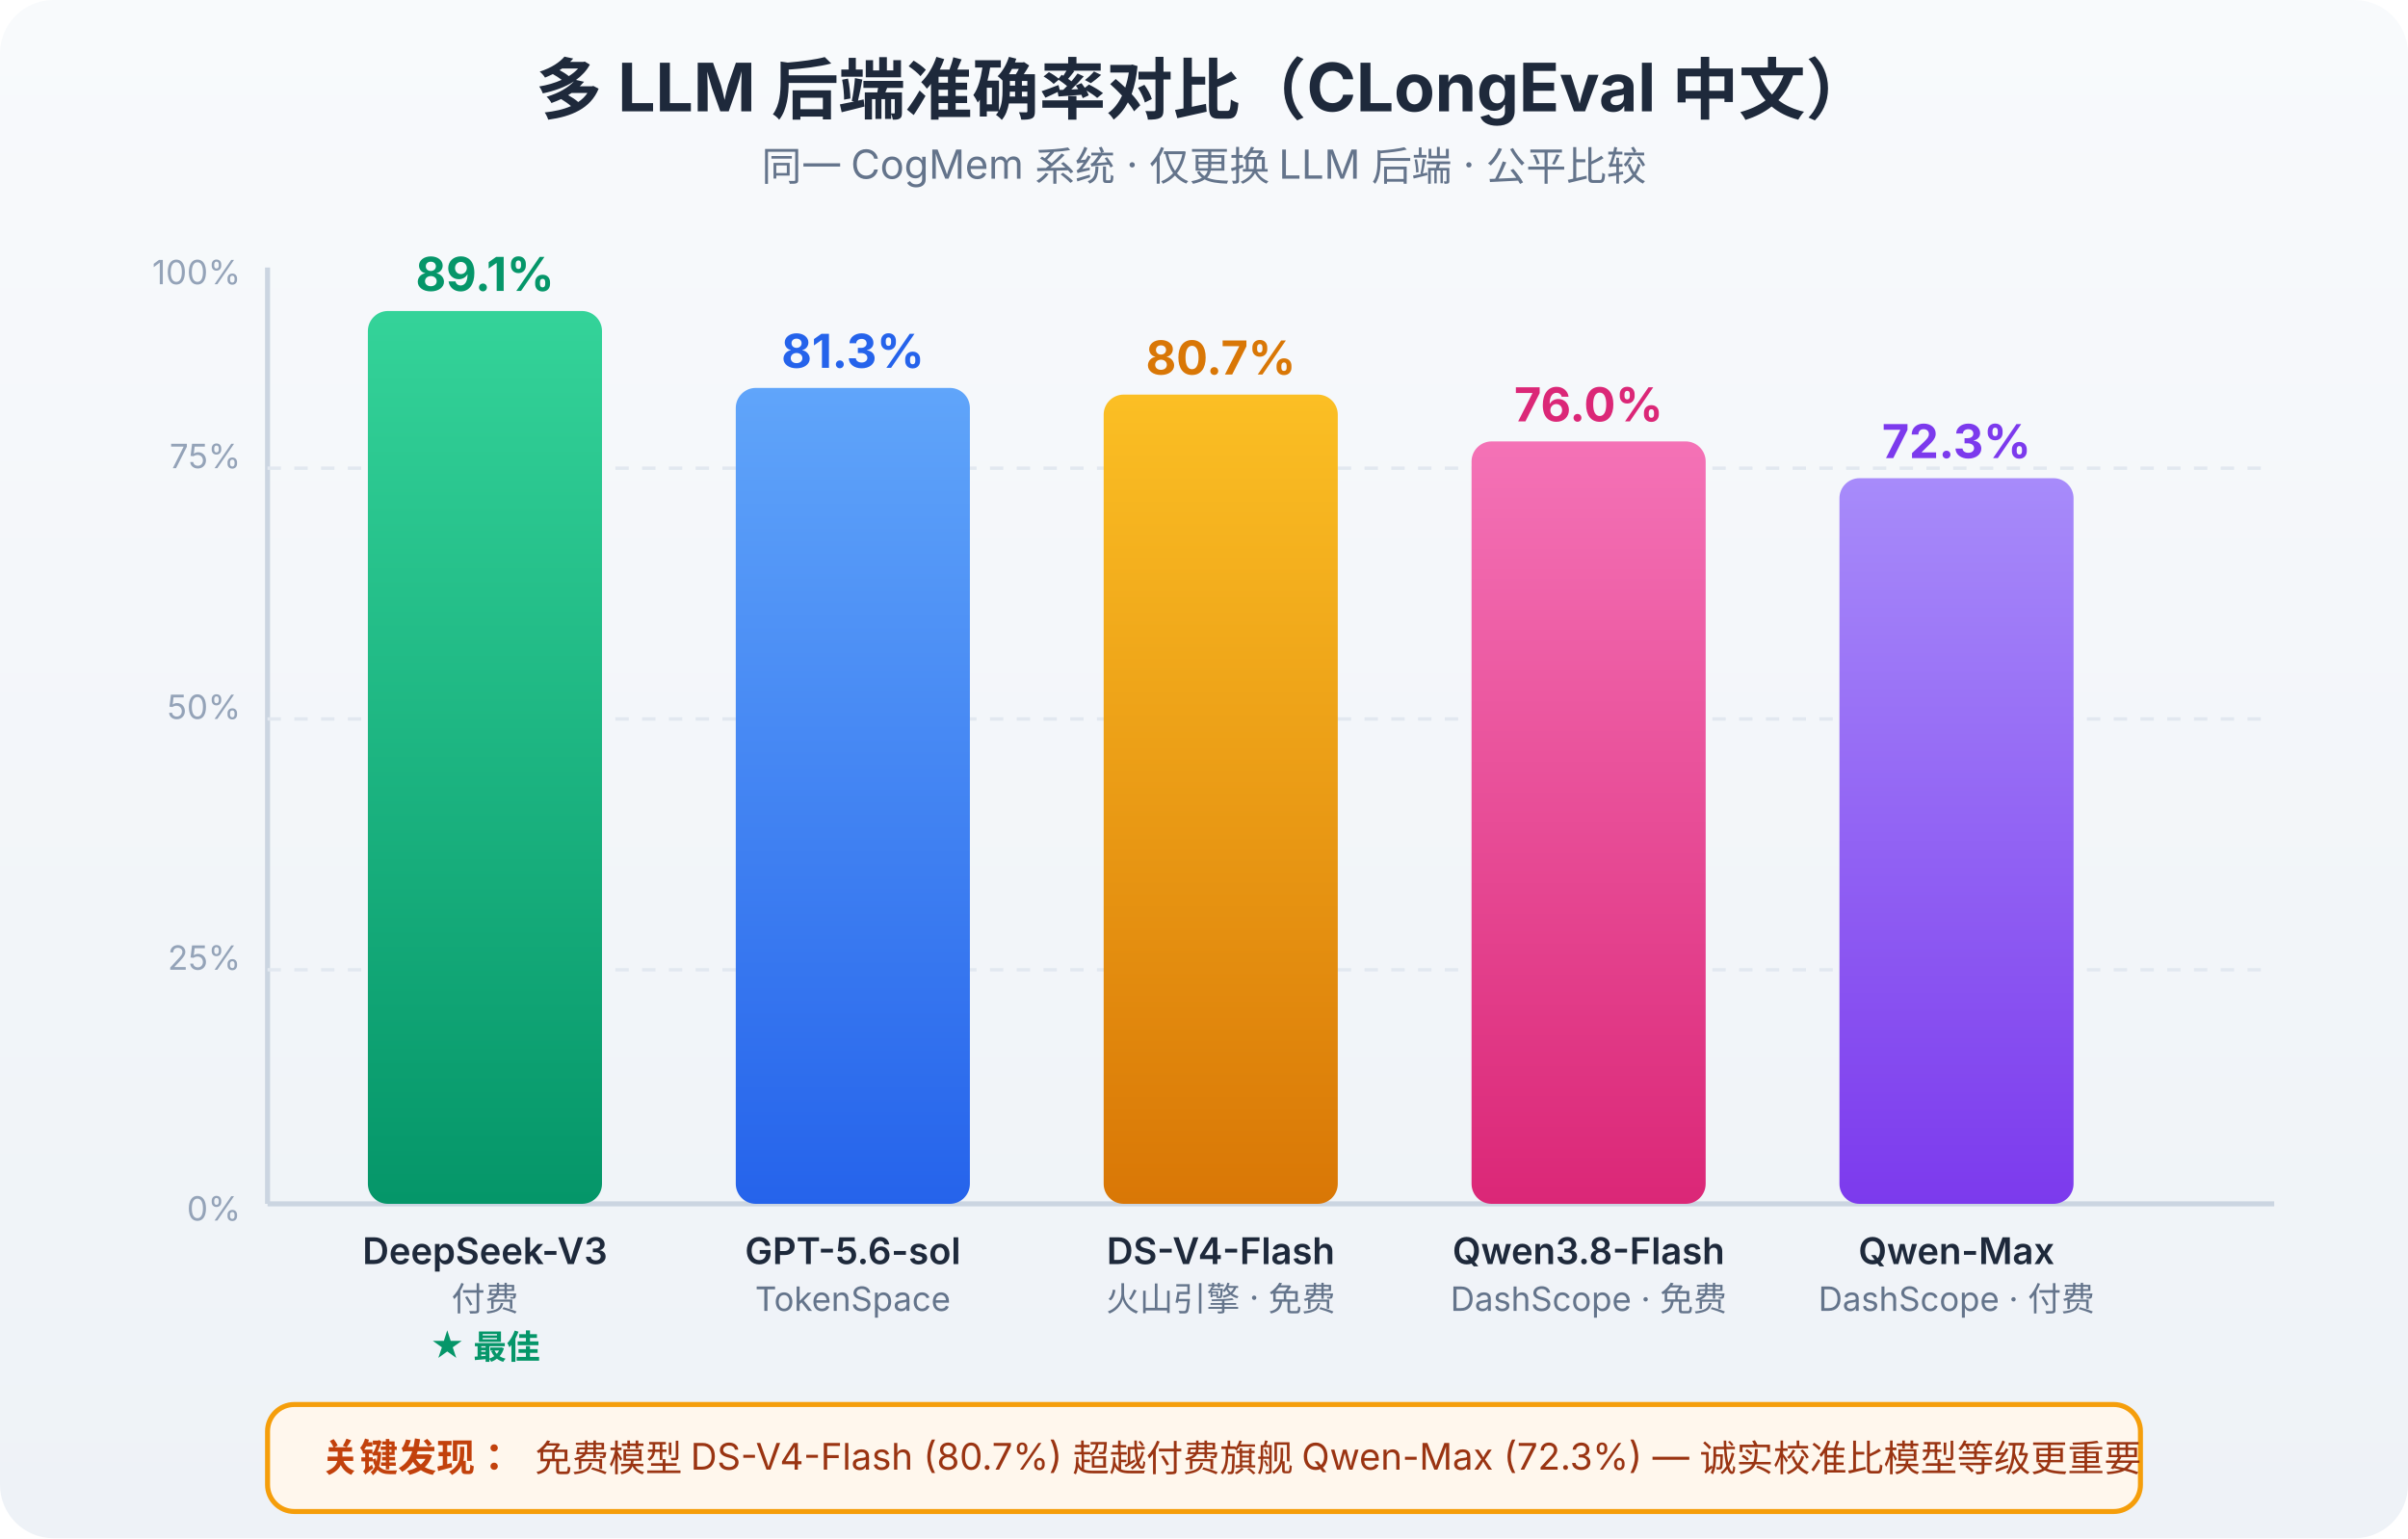
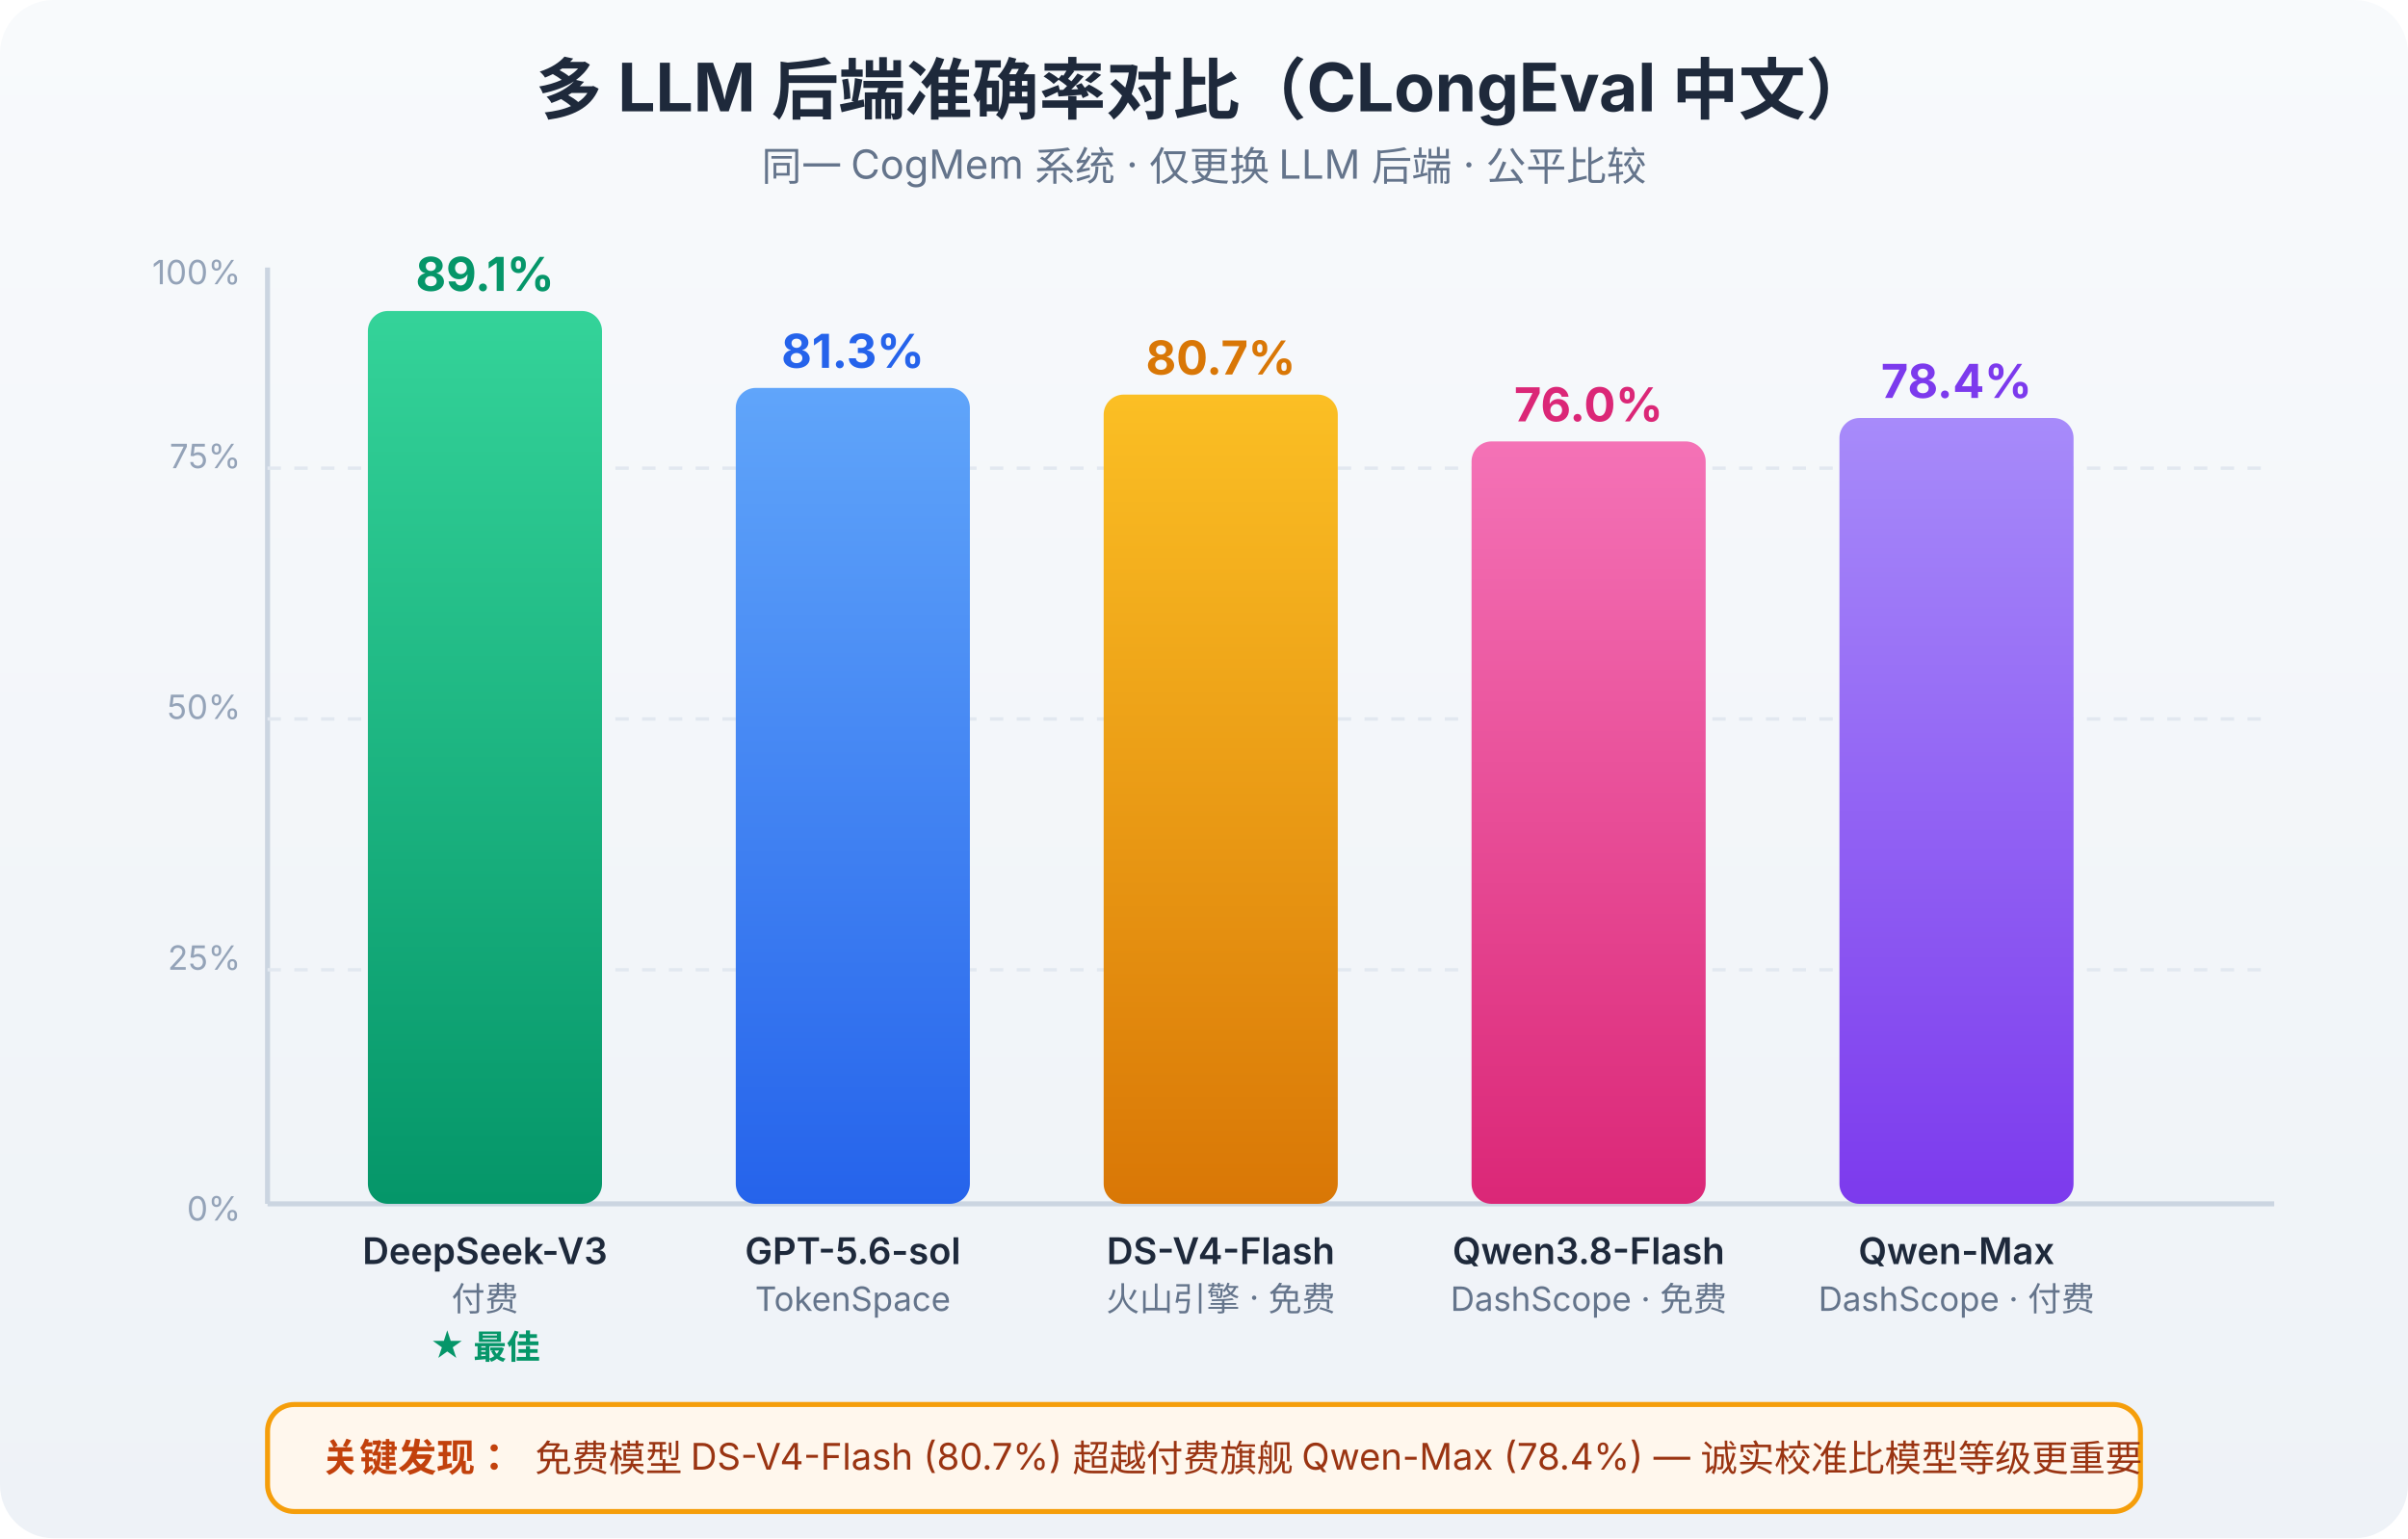
<svg xmlns="http://www.w3.org/2000/svg" viewBox="0 0 720 460" font-family="-apple-system, 'PingFang SC', 'Microsoft YaHei', sans-serif">
  <defs>
    <linearGradient id="bg4" x1="0" y1="0" x2="0" y2="1">
      <stop offset="0" stop-color="#f8fafc" />
      <stop offset="1" stop-color="#eef2f7" />
    </linearGradient>
    <linearGradient id="barDS" x1="0" y1="0" x2="0" y2="1">
      <stop offset="0" stop-color="#34d399" />
      <stop offset="1" stop-color="#059669" />
    </linearGradient>
    <linearGradient id="barGPT" x1="0" y1="0" x2="0" y2="1">
      <stop offset="0" stop-color="#60a5fa" />
      <stop offset="1" stop-color="#2563eb" />
    </linearGradient>
    <linearGradient id="barARK" x1="0" y1="0" x2="0" y2="1">
      <stop offset="0" stop-color="#fbbf24" />
      <stop offset="1" stop-color="#d97706" />
    </linearGradient>
    <linearGradient id="barQwenF" x1="0" y1="0" x2="0" y2="1">
      <stop offset="0" stop-color="#f472b6" />
      <stop offset="1" stop-color="#db2777" />
    </linearGradient>
    <linearGradient id="barQwenM" x1="0" y1="0" x2="0" y2="1">
      <stop offset="0" stop-color="#a78bfa" />
      <stop offset="1" stop-color="#7c3aed" />
    </linearGradient>
  </defs>
  <rect width="720" height="460" rx="16" fill="url(#bg4)" />
  <text x="360" y="34" text-anchor="middle" font-size="20" font-weight="700" fill="#1e293b">多 LLM 后端准确率对比（CLongEval 中文）</text>
  <text x="360" y="54" text-anchor="middle" font-size="12" fill="#64748b">同一 CogMem 系统 · 仅更换 LLM 后端 · 公平比较</text>
  <line x1="80" y1="80" x2="80" y2="360" stroke="#cbd5e1" stroke-width="1.5" />
  <line x1="80" y1="360" x2="680" y2="360" stroke="#cbd5e1" stroke-width="1.5" />
  <text x="72" y="365" text-anchor="end" font-size="10" fill="#94a3b8">0%</text>
  <text x="72" y="290" text-anchor="end" font-size="10" fill="#94a3b8">25%</text>
  <text x="72" y="215" text-anchor="end" font-size="10" fill="#94a3b8">50%</text>
  <text x="72" y="140" text-anchor="end" font-size="10" fill="#94a3b8">75%</text>
  <text x="72" y="85" text-anchor="end" font-size="10" fill="#94a3b8">100%</text>
  <line x1="80" y1="290" x2="680" y2="290" stroke="#e2e8f0" stroke-width="1" stroke-dasharray="4,4" />
  <line x1="80" y1="215" x2="680" y2="215" stroke="#e2e8f0" stroke-width="1" stroke-dasharray="4,4" />
  <line x1="80" y1="140" x2="680" y2="140" stroke="#e2e8f0" stroke-width="1" stroke-dasharray="4,4" />
  <rect x="110" y="93" width="70" height="267" rx="6" fill="url(#barDS)" />
  <text x="145" y="87" text-anchor="middle" font-size="14" font-weight="700" fill="#059669">89.1%</text>
  <text x="145" y="378" text-anchor="middle" font-size="11" font-weight="600" fill="#1e293b">DeepSeek-V3</text>
  <text x="145" y="392" text-anchor="middle" font-size="10" fill="#64748b">付费</text>
  <text x="145" y="406" text-anchor="middle" font-size="10" fill="#059669" font-weight="600">★ 最佳</text>
  <rect x="220" y="116" width="70" height="244" rx="6" fill="url(#barGPT)" />
  <text x="255" y="110" text-anchor="middle" font-size="14" font-weight="700" fill="#2563eb">81.3%</text>
  <text x="255" y="378" text-anchor="middle" font-size="11" font-weight="600" fill="#1e293b">GPT-5.6-sol</text>
  <text x="255" y="392" text-anchor="middle" font-size="10" fill="#64748b">TokenSpace</text>
  <rect x="330" y="118" width="70" height="242" rx="6" fill="url(#barARK)" />
  <text x="365" y="112" text-anchor="middle" font-size="14" font-weight="700" fill="#d97706">80.7%</text>
  <text x="365" y="378" text-anchor="middle" font-size="11" font-weight="600" fill="#1e293b">DS-V4-Flash</text>
  <text x="365" y="392" text-anchor="middle" font-size="10" fill="#64748b">火山引擎 · 免费</text>
  <rect x="440" y="132" width="70" height="228" rx="6" fill="url(#barQwenF)" />
  <text x="475" y="126" text-anchor="middle" font-size="14" font-weight="700" fill="#db2777">76.0%</text>
  <text x="475" y="378" text-anchor="middle" font-size="11" font-weight="600" fill="#1e293b">Qwen3.8-Flash</text>
  <text x="475" y="392" text-anchor="middle" font-size="10" fill="#64748b">DashScope · 免费</text>
-   <rect x="550" y="143" width="70" height="217" rx="6" fill="url(#barQwenM)" />
-   <text x="585" y="137" text-anchor="middle" font-size="14" font-weight="700" fill="#7c3aed">72.3%</text>
+   <rect x="550" y="125" width="70" height="235" rx="6" fill="url(#barQwenM)" />
+   <text x="585" y="119" text-anchor="middle" font-size="14" font-weight="700" fill="#7c3aed">78.4%</text>
  <text x="585" y="378" text-anchor="middle" font-size="11" font-weight="600" fill="#1e293b">Qwen-Max</text>
  <text x="585" y="392" text-anchor="middle" font-size="10" fill="#64748b">DashScope · 付费</text>
  <rect x="80" y="420" width="560" height="32" rx="8" fill="#fff7ed" stroke="#f59e0b" stroke-width="1.5" />
  <text x="96" y="440" font-size="11.5" font-weight="600" fill="#c2410c">关键发现：</text>
-   <text x="160" y="440" font-size="11" fill="#9a3412">免费模型 DS-V4-Flash (80.7%) 超越付费旗舰 Qwen-Max (72.3%) — 诚实校准比模型等级更重要</text>
+   <text x="160" y="440" font-size="11" fill="#9a3412">免费模型 DS-V4-Flash (80.7%) 超越付费旗舰 Qwen-Max (78.4%) — 诚实校准比模型等级更重要</text>
</svg>
